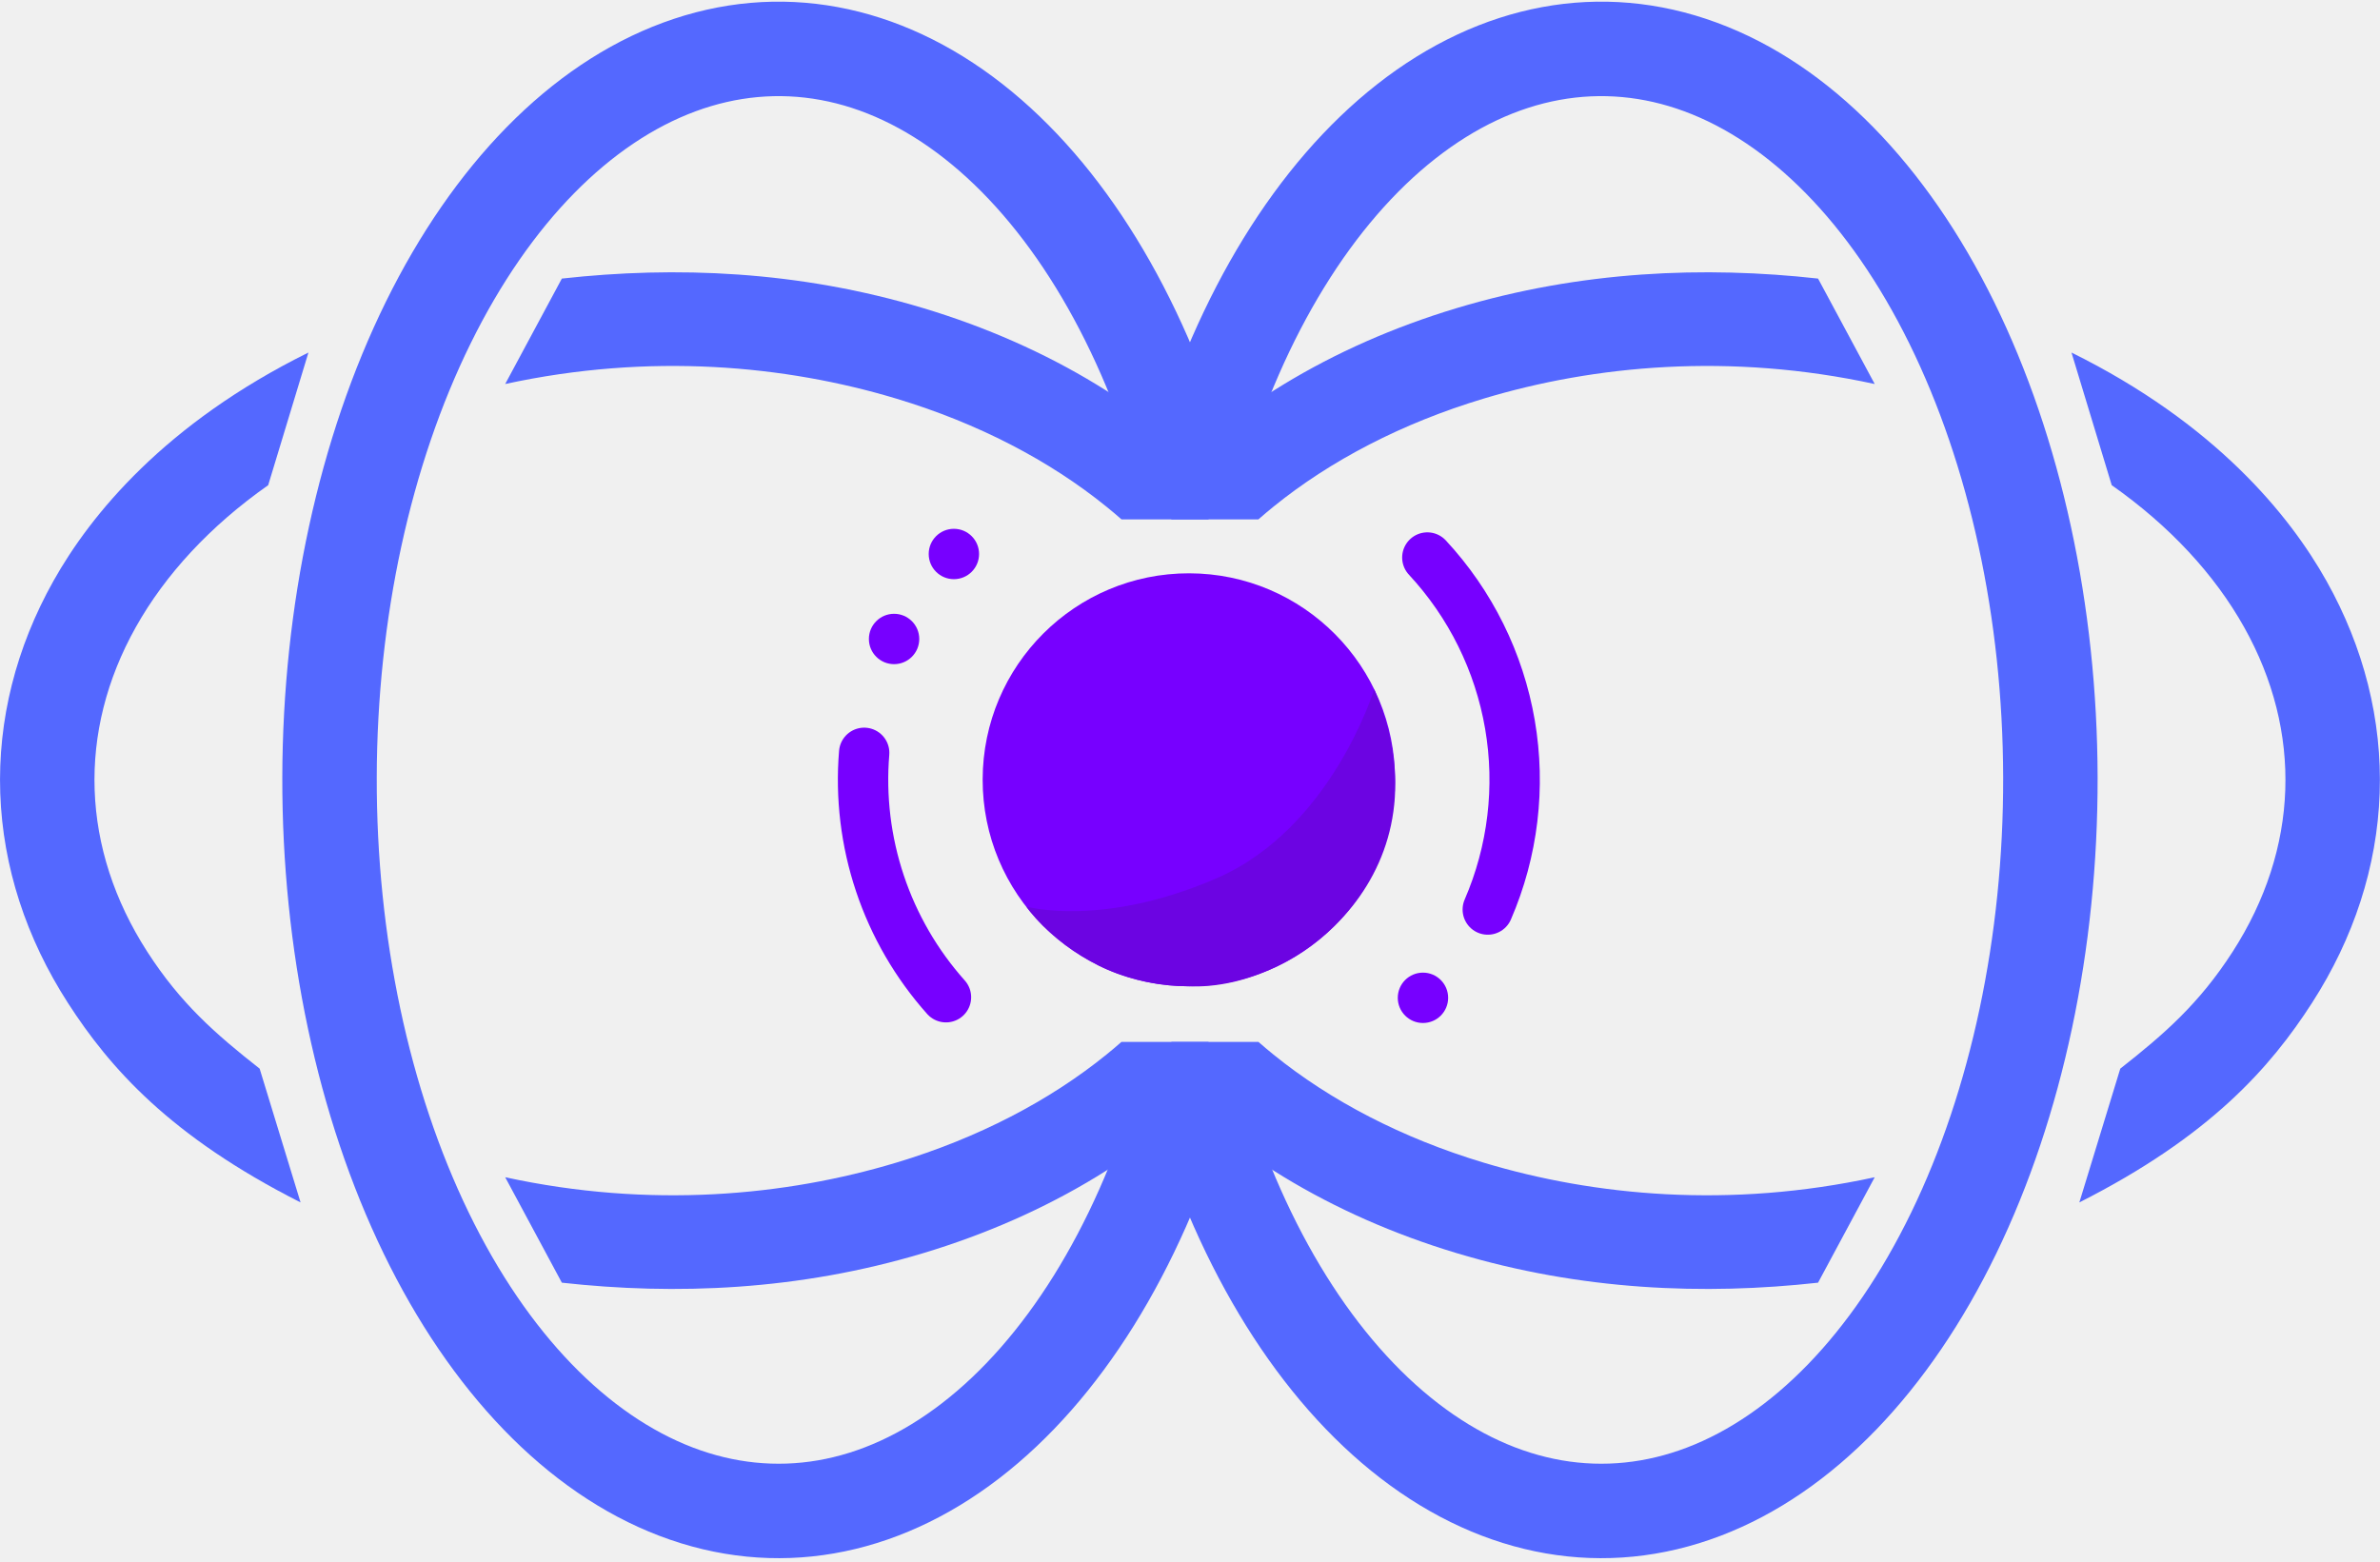
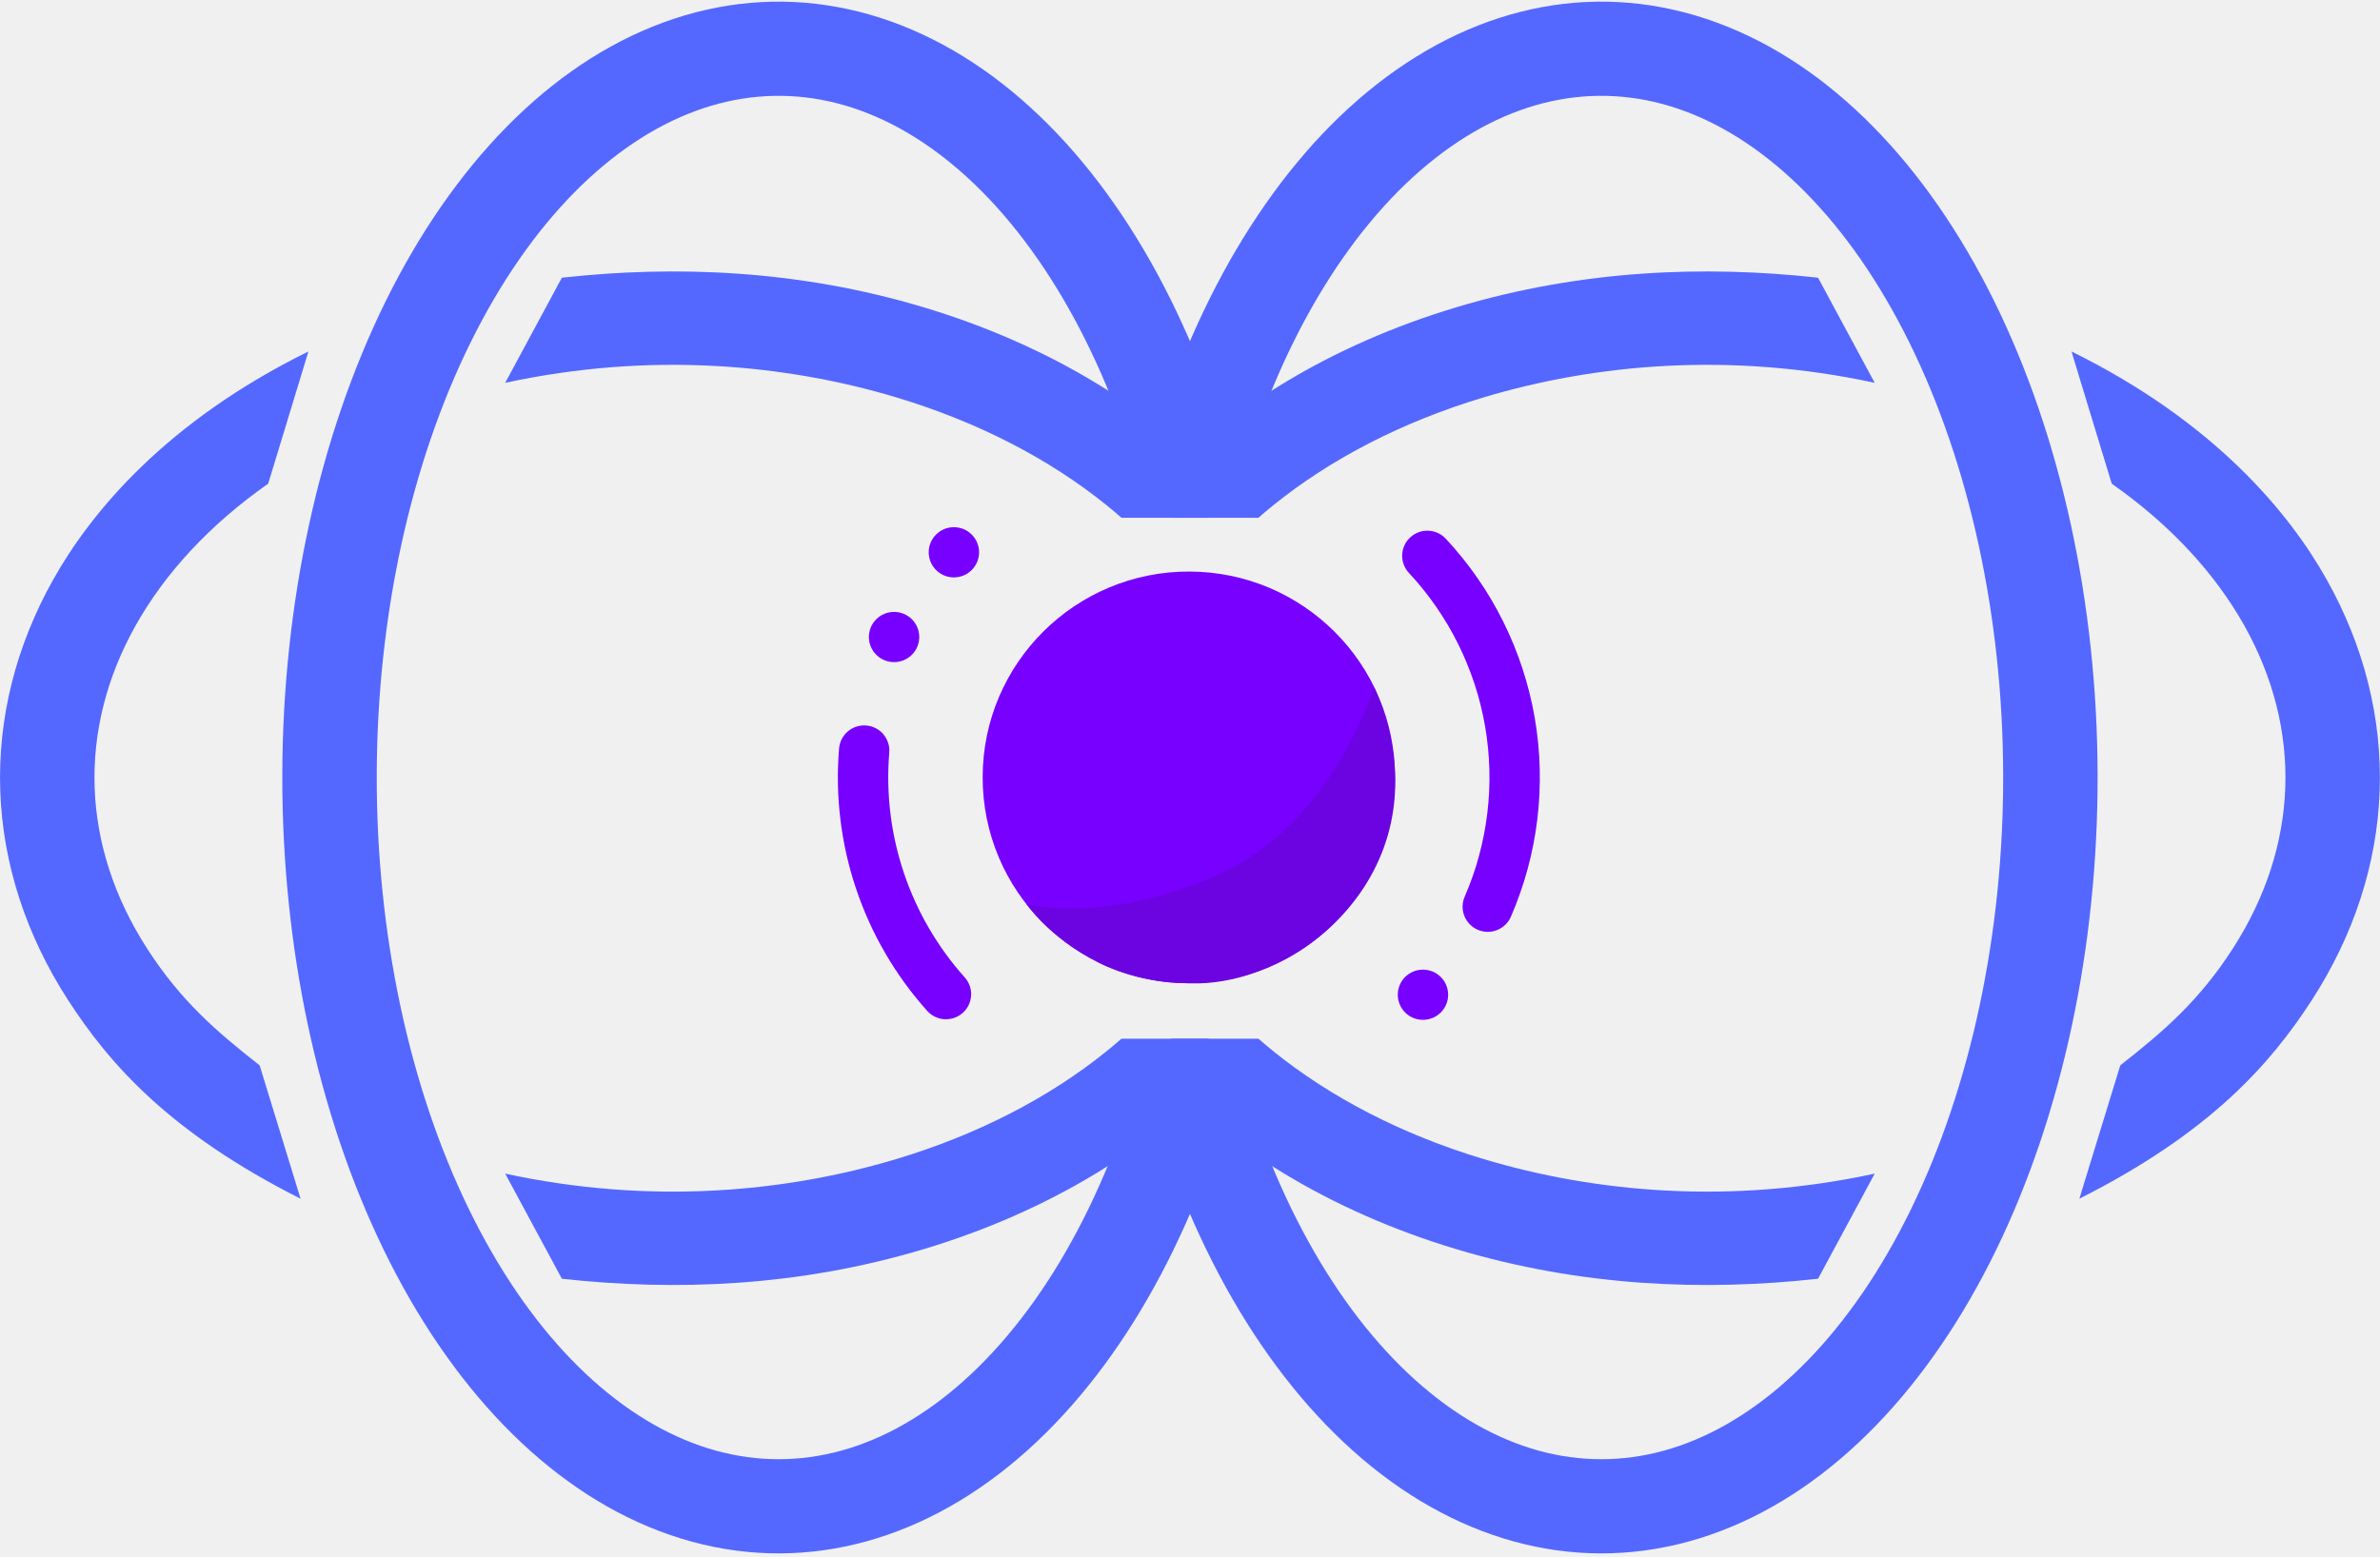
- <svg xmlns="http://www.w3.org/2000/svg" width="756" height="496" fill="none">
-   <path fill-rule="evenodd" clip-rule="evenodd" d="M209.415 487.906c36.814 14.051 75.224 6.98 108.051-18.298 32.36-24.919 57.394-65.895 72.231-115.029l-28.719-8.673c-13.63 45.136-35.849 79.937-61.816 99.932-25.5 19.636-53.046 23.965-79.05 14.04-26.715-10.196-52.3-35.657-71.242-74.706-18.864-38.887-29.309-87.62-29.197-138.198.112-50.579 10.773-99.176 29.799-137.822 19.104-38.805 44.774-63.928 71.491-73.795 26.011-9.606 53.559-4.978 79.022 14.997 25.913 20.327 47.989 55.42 61.422 100.725l28.762-8.528c-14.616-49.296-39.455-90.532-71.668-115.801C285.837 1.126 247.482-6.418 210.57 7.214c-36.207 13.371-66.764 45.525-88.013 88.687-21.328 43.321-32.763 96.539-32.884 151.006-.12 54.467 11.079 107.807 32.205 151.357 21.047 43.389 51.434 75.862 87.537 89.641z" fill="#5468FF" />
-   <path fill-rule="evenodd" clip-rule="evenodd" d="M546.558 487.906c-36.814 14.051-75.224 6.98-108.05-18.298-32.361-24.919-57.395-65.895-72.232-115.029l28.719-8.673c13.63 45.136 35.849 79.937 61.816 99.932 25.5 19.636 53.046 23.965 79.05 14.04 26.715-10.196 52.301-35.657 71.243-74.706 18.863-38.887 29.308-87.62 29.196-138.198-.112-50.579-10.773-99.176-29.799-137.822-19.104-38.805-44.774-63.928-71.491-73.795-26.011-9.606-53.559-4.978-79.021 14.997-25.914 20.327-47.99 55.42-61.423 100.725l-28.762-8.528c14.616-49.296 39.455-90.532 71.668-115.801C470.136 1.126 508.491-6.418 545.403 7.214c36.207 13.371 66.764 45.525 88.013 88.687 21.328 43.321 32.763 96.539 32.884 151.006.121 54.467-11.079 107.807-32.205 151.357-21.047 43.389-51.433 75.862-87.537 89.641zM21.57 318.623C34.785 339.146 53.972 361 95.473 382l-13-42.5c-14-11-25.119-20.718-35.68-37.12-10.54-16.364-16.12-33.855-16.729-51.379-.609-17.516 3.747-35.124 13.077-51.763 9.355-16.682 23.565-32.112 42.048-45.099L97.973 112c-45.5 22.5-69.172 51.474-80.998 72.565C5.125 205.697-.73 228.708.082 252.044c.811 23.328 8.248 46.019 21.488 66.579z" fill="#5468FF" />
-   <path fill-rule="evenodd" clip-rule="evenodd" d="M391.683 337.968c-24.207 27.408-58.654 48.169-98.302 60.111-39.681 11.952-78.908 13.421-114.908 9.421l-18-33.5c46 10 89.045 5.96 124.256-4.646 25.914-7.805 48.623-19.65 66.744-34.335a155.28 155.28 0 004.764-4.019h27.557l7.889 6.968zm0-179.937c-24.207-27.407-58.654-48.168-98.302-60.11C253.7 85.968 214.473 84.5 178.473 88.5l-18 33.5c46-10 89.045-5.96 124.256 4.646 25.914 7.805 48.623 19.65 66.744 34.335a155.28 155.28 0 014.764 4.019h27.557l7.889-6.969z" fill="#5468FF" />
-   <path fill-rule="evenodd" clip-rule="evenodd" d="M364.29 337.968c24.207 27.408 58.654 48.169 98.302 60.111C502.273 410.031 541.5 411.5 577.5 407.5l18-33.5c-46 10-89.044 5.96-124.255-4.646-25.914-7.805-48.624-19.65-66.745-34.335a156.49 156.49 0 01-4.764-4.019h-27.557l-7.889 6.968zm0-179.937c24.207-27.407 58.654-48.168 98.302-60.11C502.273 85.968 541.5 84.5 577.5 88.5l18 33.5c-46-10-89.044-5.96-124.255 4.646-25.914 7.805-48.624 19.65-66.745 34.335a156.49 156.49 0 00-4.764 4.019h-27.557l-7.889-6.969zm370.114 160.592C721.188 339.146 702 361 660.5 382l13-42.5c14-11 25.119-20.718 35.681-37.12 10.538-16.364 16.119-33.855 16.728-51.379.609-17.516-3.747-35.124-13.077-51.763-9.355-16.682-23.565-32.112-42.048-45.099L658 112c45.5 22.5 69.172 51.474 80.998 72.565 11.851 21.132 17.704 44.143 16.893 67.479-.811 23.328-8.248 46.019-21.487 66.579z" fill="#5468FF" />
-   <g clip-path="url(#clip0)">
-     <circle cx="303" cy="176" r="8" fill="#70F" />
-     <circle cx="284" cy="203" r="8" fill="#70F" />
-     <circle cx="452" cy="317" r="8" fill="#70F" />
-     <path d="M472.59 288.952a103.777 103.777 0 007.04-58.781 103.698 103.698 0 00-26.24-53.05m-178.889 62.05a103.8 103.8 0 005.011 41.499 103.685 103.685 0 0020.972 36.141" stroke="#70F" stroke-width="16" stroke-linecap="round" />
+ <svg xmlns="http://www.w3.org/2000/svg" width="480" height="314" fill="none">
+   <path fill-rule="evenodd" clip-rule="evenodd" d="M132.962 308.876c23.374 8.895 47.761 4.419 68.603-11.584 20.547-15.775 36.441-41.716 45.862-72.821l-18.235-5.49c-8.654 28.574-22.761 50.605-39.248 63.263-16.19 12.431-33.68 15.172-50.19 8.889-16.962-6.455-33.207-22.574-45.234-47.294-11.976-24.618-18.608-55.469-18.537-87.488.071-32.021 6.84-62.786 18.92-87.25 12.129-24.566 28.428-40.471 45.391-46.718 16.515-6.081 34.005-3.15 50.172 9.494 16.453 12.869 30.47 35.085 38.999 63.766l18.262-5.4c-9.28-31.207-25.052-57.311-45.504-73.309C181.484.714 157.131-4.063 133.695 4.567c-22.988 8.466-42.39 28.82-55.881 56.145-13.541 27.425-20.802 61.116-20.879 95.597-.076 34.481 7.035 68.248 20.448 95.819 13.363 27.468 32.656 48.025 55.579 56.748z" fill="#5468FF" />
+   <path fill-rule="evenodd" clip-rule="evenodd" d="M347.021 308.876c-23.374 8.895-47.761 4.419-68.604-11.584-20.546-15.775-36.44-41.716-45.861-72.821l18.235-5.49c8.653 28.574 22.761 50.605 39.248 63.263 16.19 12.431 33.68 15.172 50.19 8.889 16.962-6.455 33.207-22.574 45.234-47.294 11.976-24.618 18.608-55.469 18.537-87.488-.071-32.021-6.84-62.786-18.92-87.25-12.129-24.566-28.428-40.471-45.391-46.718-16.515-6.081-34.006-3.15-50.172 9.494-16.453 12.869-30.47 35.085-38.999 63.766l-18.262-5.4c9.28-31.207 25.051-57.311 45.504-73.309C298.499.714 322.852-4.063 346.288 4.567c22.988 8.466 42.389 28.82 55.881 56.145 13.541 27.425 20.802 61.116 20.879 95.597.076 34.481-7.035 68.248-20.448 95.819-13.363 27.468-32.656 48.025-55.579 56.748z" fill="#5468FF" />
+   <g clip-path="url(#clip0)" fill-rule="evenodd" clip-rule="evenodd" fill="#5468FF">
+     <path d="M13.695 201.709c8.39 12.992 20.574 26.827 46.923 40.122l-8.254-26.906c-8.889-6.963-15.949-13.116-22.655-23.499-6.69-10.36-10.234-21.433-10.62-32.526-.387-11.089 2.378-22.236 8.302-32.77 5.94-10.56 14.962-20.329 26.697-28.55l8.117-26.677c-28.889 14.244-43.918 32.587-51.427 45.938C3.253 130.22-.462 144.787.052 159.56c.515 14.768 5.237 29.133 13.643 42.149zm234.993 12.247c-15.37 17.351-37.241 30.494-62.414 38.054-25.195 7.566-50.1 8.496-72.958 5.964l-11.428-21.208c29.206 6.331 56.536 3.773 78.892-2.941 16.453-4.941 30.872-12.44 42.378-21.737a98.055 98.055 0 003.024-2.544h17.497l5.009 4.412zm0-113.912c-15.37-17.35-37.241-30.494-62.414-38.054-25.195-7.566-50.1-8.496-72.958-5.964l-11.428 21.208c29.206-6.33 56.536-3.773 78.892 2.94 16.453 4.942 30.872 12.44 42.378 21.737a98.08 98.08 0 013.024 2.545h17.497l5.009-4.412z" />
+     <path d="M231.295 213.956c15.37 17.351 37.241 30.494 62.414 38.054 25.195 7.566 50.1 8.496 72.958 5.964l11.428-21.208c-29.206 6.331-56.536 3.773-78.892-2.941-16.454-4.941-30.872-12.44-42.378-21.737a98.055 98.055 0 01-3.024-2.544h-17.497l-5.009 4.412zm0-113.912c15.37-17.35 37.241-30.494 62.414-38.054 25.195-7.566 50.1-8.496 72.958-5.964l11.428 21.208c-29.206-6.33-56.536-3.773-78.892 2.94-16.454 4.942-30.872 12.44-42.378 21.737a98.08 98.08 0 00-3.024 2.545h-17.497l-5.009-4.412zm234.993 101.665c-8.391 12.992-20.574 26.827-46.923 40.122l8.254-26.906c8.889-6.963 15.949-13.116 22.655-23.499 6.691-10.36 10.234-21.433 10.621-32.526.386-11.089-2.379-22.236-8.303-32.77-5.94-10.56-14.962-20.329-26.697-28.55l-8.117-26.677c28.888 14.244 43.918 32.587 51.427 45.938 7.524 13.379 11.241 27.946 10.726 42.719-.515 14.768-5.237 29.133-13.643 42.149z" />
  </g>
-   <path d="M443.137 247.872c-.076 36.228-29.463 65.535-65.637 65.459-36.175-.076-65.439-29.506-65.363-65.734.076-36.228 29.463-65.535 65.637-65.46 36.175.076 65.439 29.506 65.363 65.735z" fill="#70F" />
-   <path d="M436.5 219c24.5 56.5-23.5 96-59 94.331-17 0-29-6.831-29-6.831C333 298.5 326 288 326 288s24 6.84 60.5-9 50-60 50-60z" fill="#6C04E2" />
+   <g clip-path="url(#clip1)" fill="#70F">
+     <path d="M197.46 111.419a5.072 5.072 0 01-5.079 5.065 5.072 5.072 0 01-5.079-5.065c0-2.797 2.274-5.064 5.079-5.064 2.805 0 5.079 2.267 5.079 5.064zm-12.063 17.093c0 2.797-2.274 5.065-5.08 5.065a5.072 5.072 0 01-5.079-5.065c0-2.797 2.274-5.064 5.079-5.064 2.806 0 5.08 2.267 5.08 5.064zm106.667 72.169c0 2.798-2.275 5.065-5.08 5.065a5.072 5.072 0 01-5.079-5.065c0-2.797 2.274-5.064 5.079-5.064 2.805 0 5.08 2.267 5.08 5.064z" />
+     <path fill-rule="evenodd" clip-rule="evenodd" d="M284.409 108.419a5.09 5.09 0 017.178.262 70.634 70.634 0 0117.946 36.175 70.579 70.579 0 01-4.814 40.081 5.085 5.085 0 01-6.679 2.637 5.06 5.06 0 01-2.644-6.66 60.475 60.475 0 004.125-34.344 60.514 60.514 0 00-15.375-30.993 5.055 5.055 0 01.263-7.158zm-109.703 37.945a5.069 5.069 0 014.643 5.465 60.504 60.504 0 0015.224 45.36 5.054 5.054 0 01-.407 7.151 5.09 5.09 0 01-7.172-.406 70.647 70.647 0 01-14.343-24.645 70.576 70.576 0 01-3.427-28.296c.232-2.787 2.686-4.86 5.482-4.629z" />
+   </g>
+   <path d="M281.357 156.919c-.048 22.935-18.706 41.488-41.674 41.44-22.968-.048-41.548-18.68-41.5-41.614.048-22.935 18.706-41.488 41.674-41.44 22.968.048 41.548 18.679 41.5 41.614z" fill="#70F" />
+   <path d="M277.143 138.641c15.555 35.768-14.921 60.774-37.461 59.718-10.793 0-18.412-4.325-18.412-4.325-9.842-5.064-14.286-11.711-14.286-11.711s15.238 4.33 38.413-5.698c23.174-10.027 31.746-37.984 31.746-37.984z" fill="#6C04E2" />
  <defs>
    <clipPath id="clip0">
-       <path fill="#fff" transform="translate(266 143.875)" d="M0 0h224v207.719H0z" />
+       <path fill="#fff" transform="translate(0 54.444)" d="M0 0h480v205.113H0z" />
+     </clipPath>
+     <clipPath id="clip1">
+       <path fill="#fff" transform="translate(168.889 91.082)" d="M0 0h142.222v131.5H0z" />
    </clipPath>
  </defs>
</svg>
